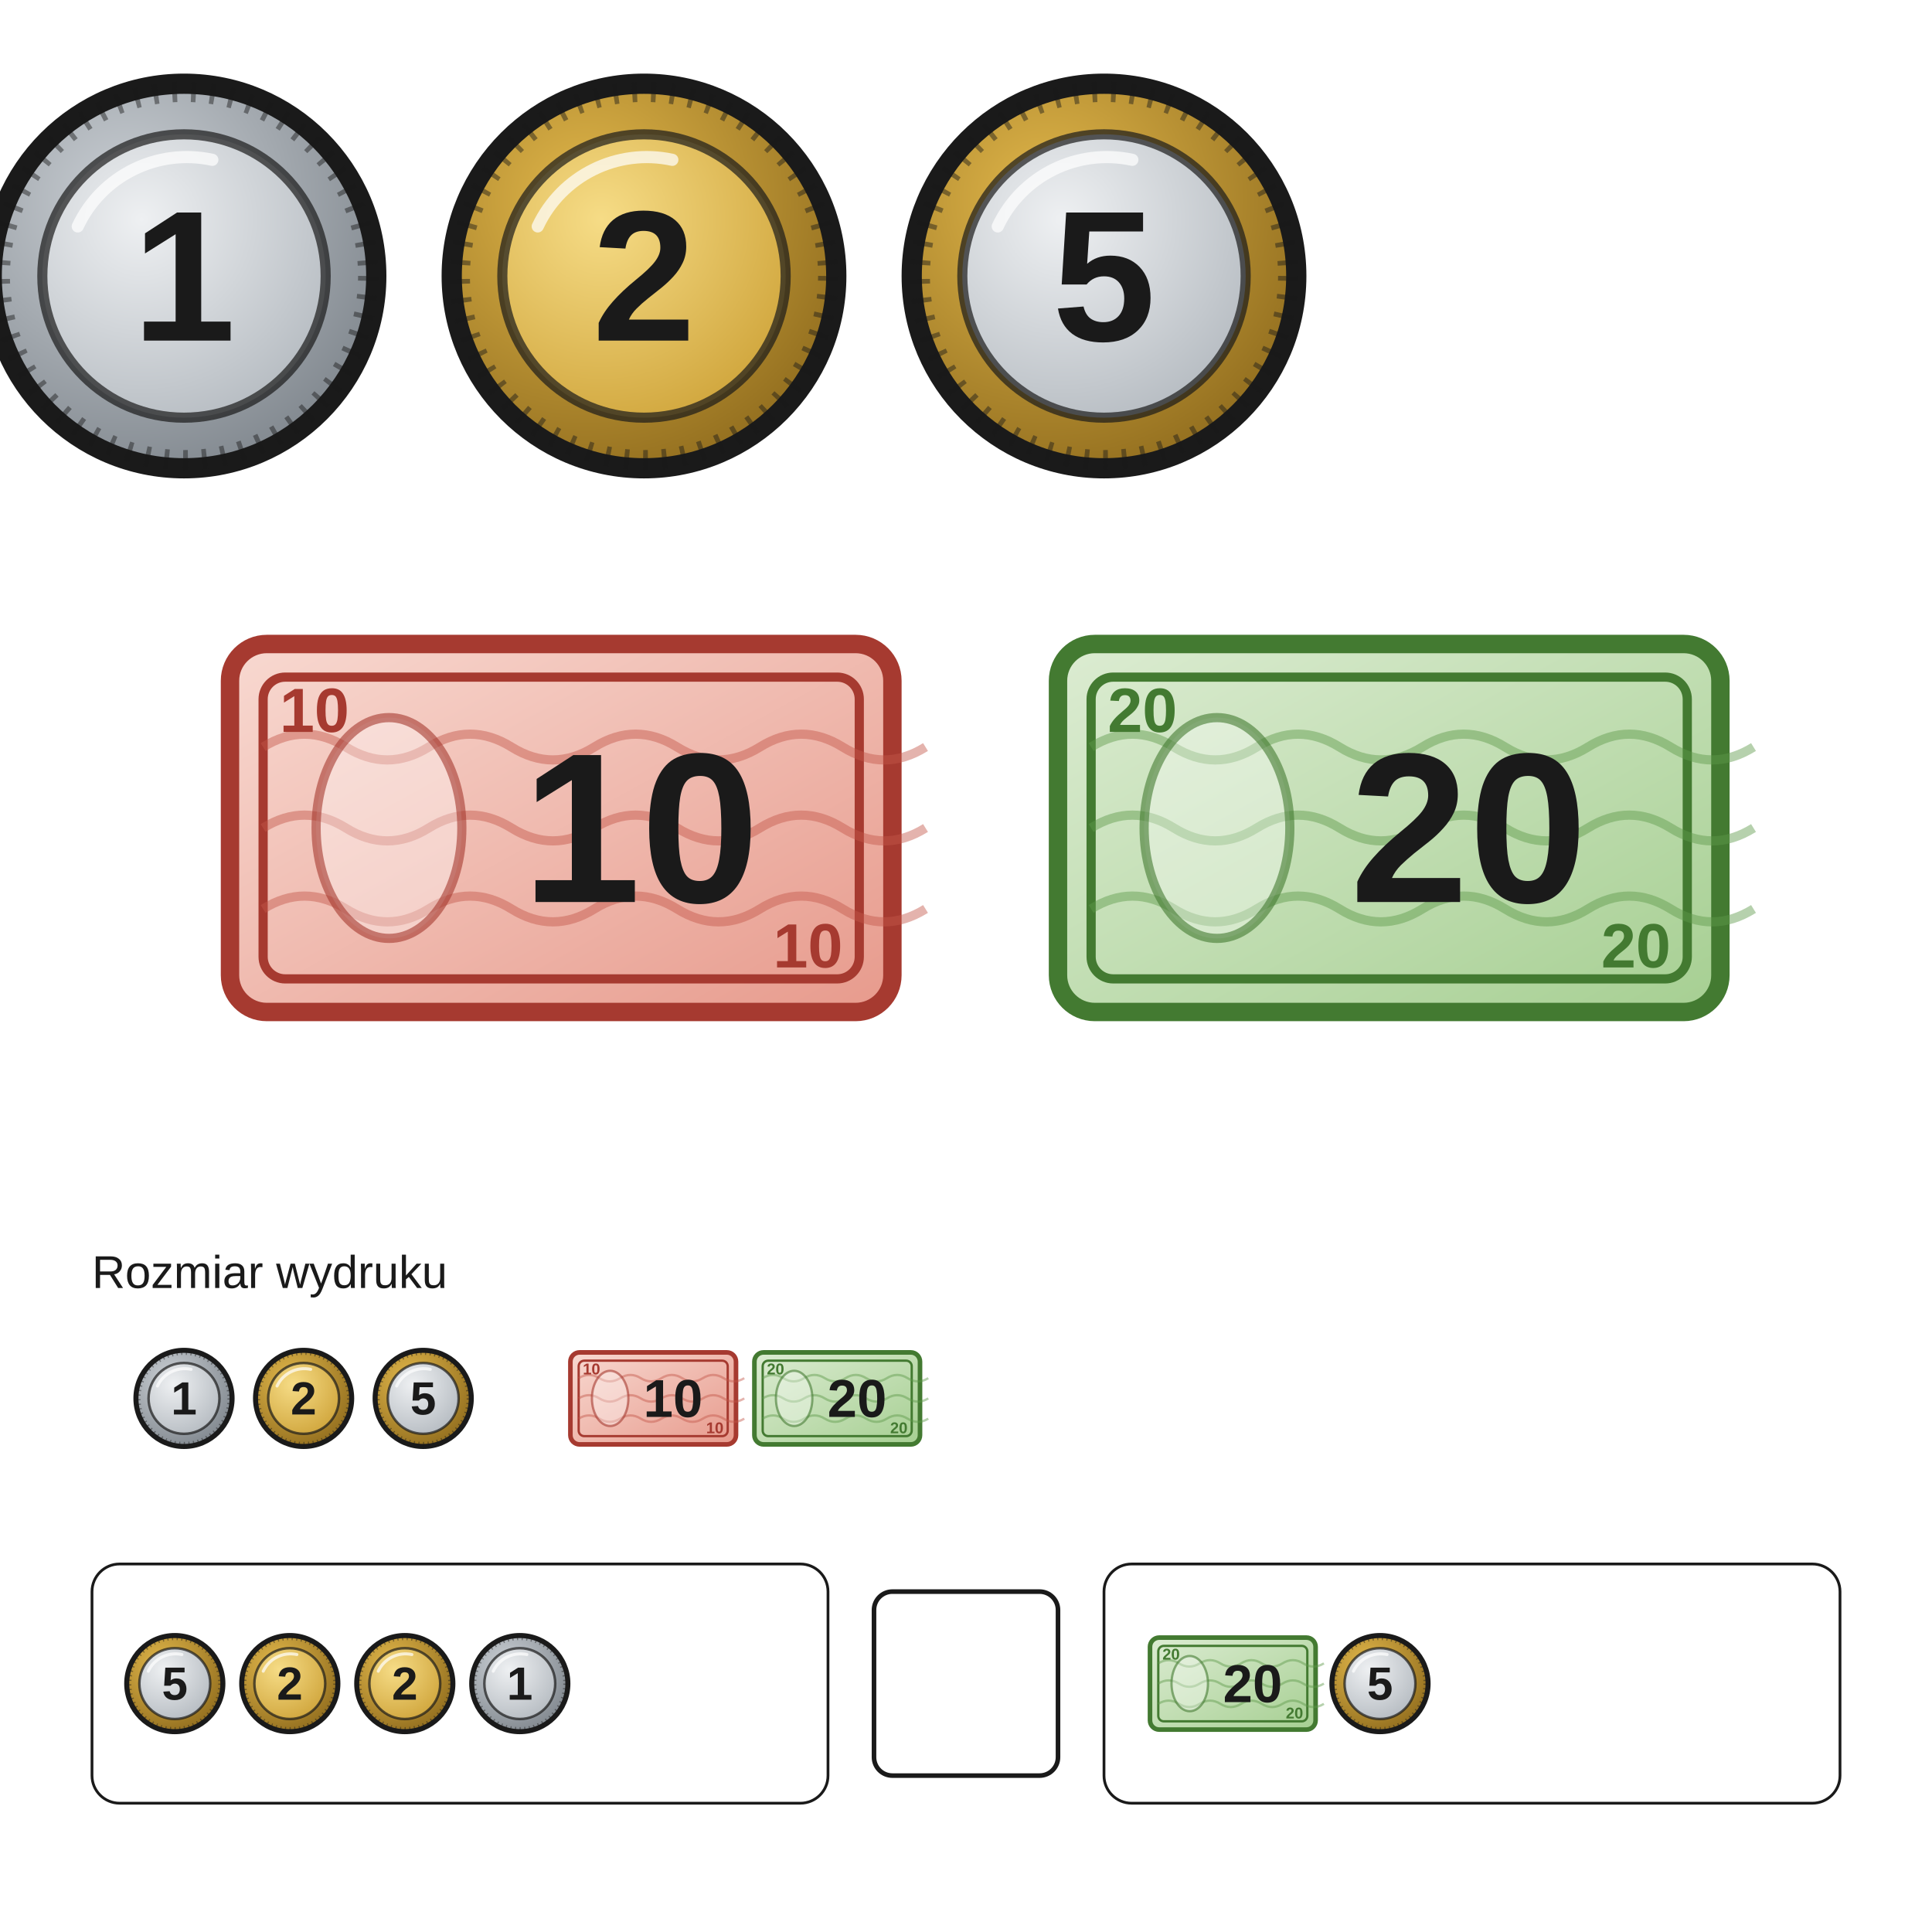
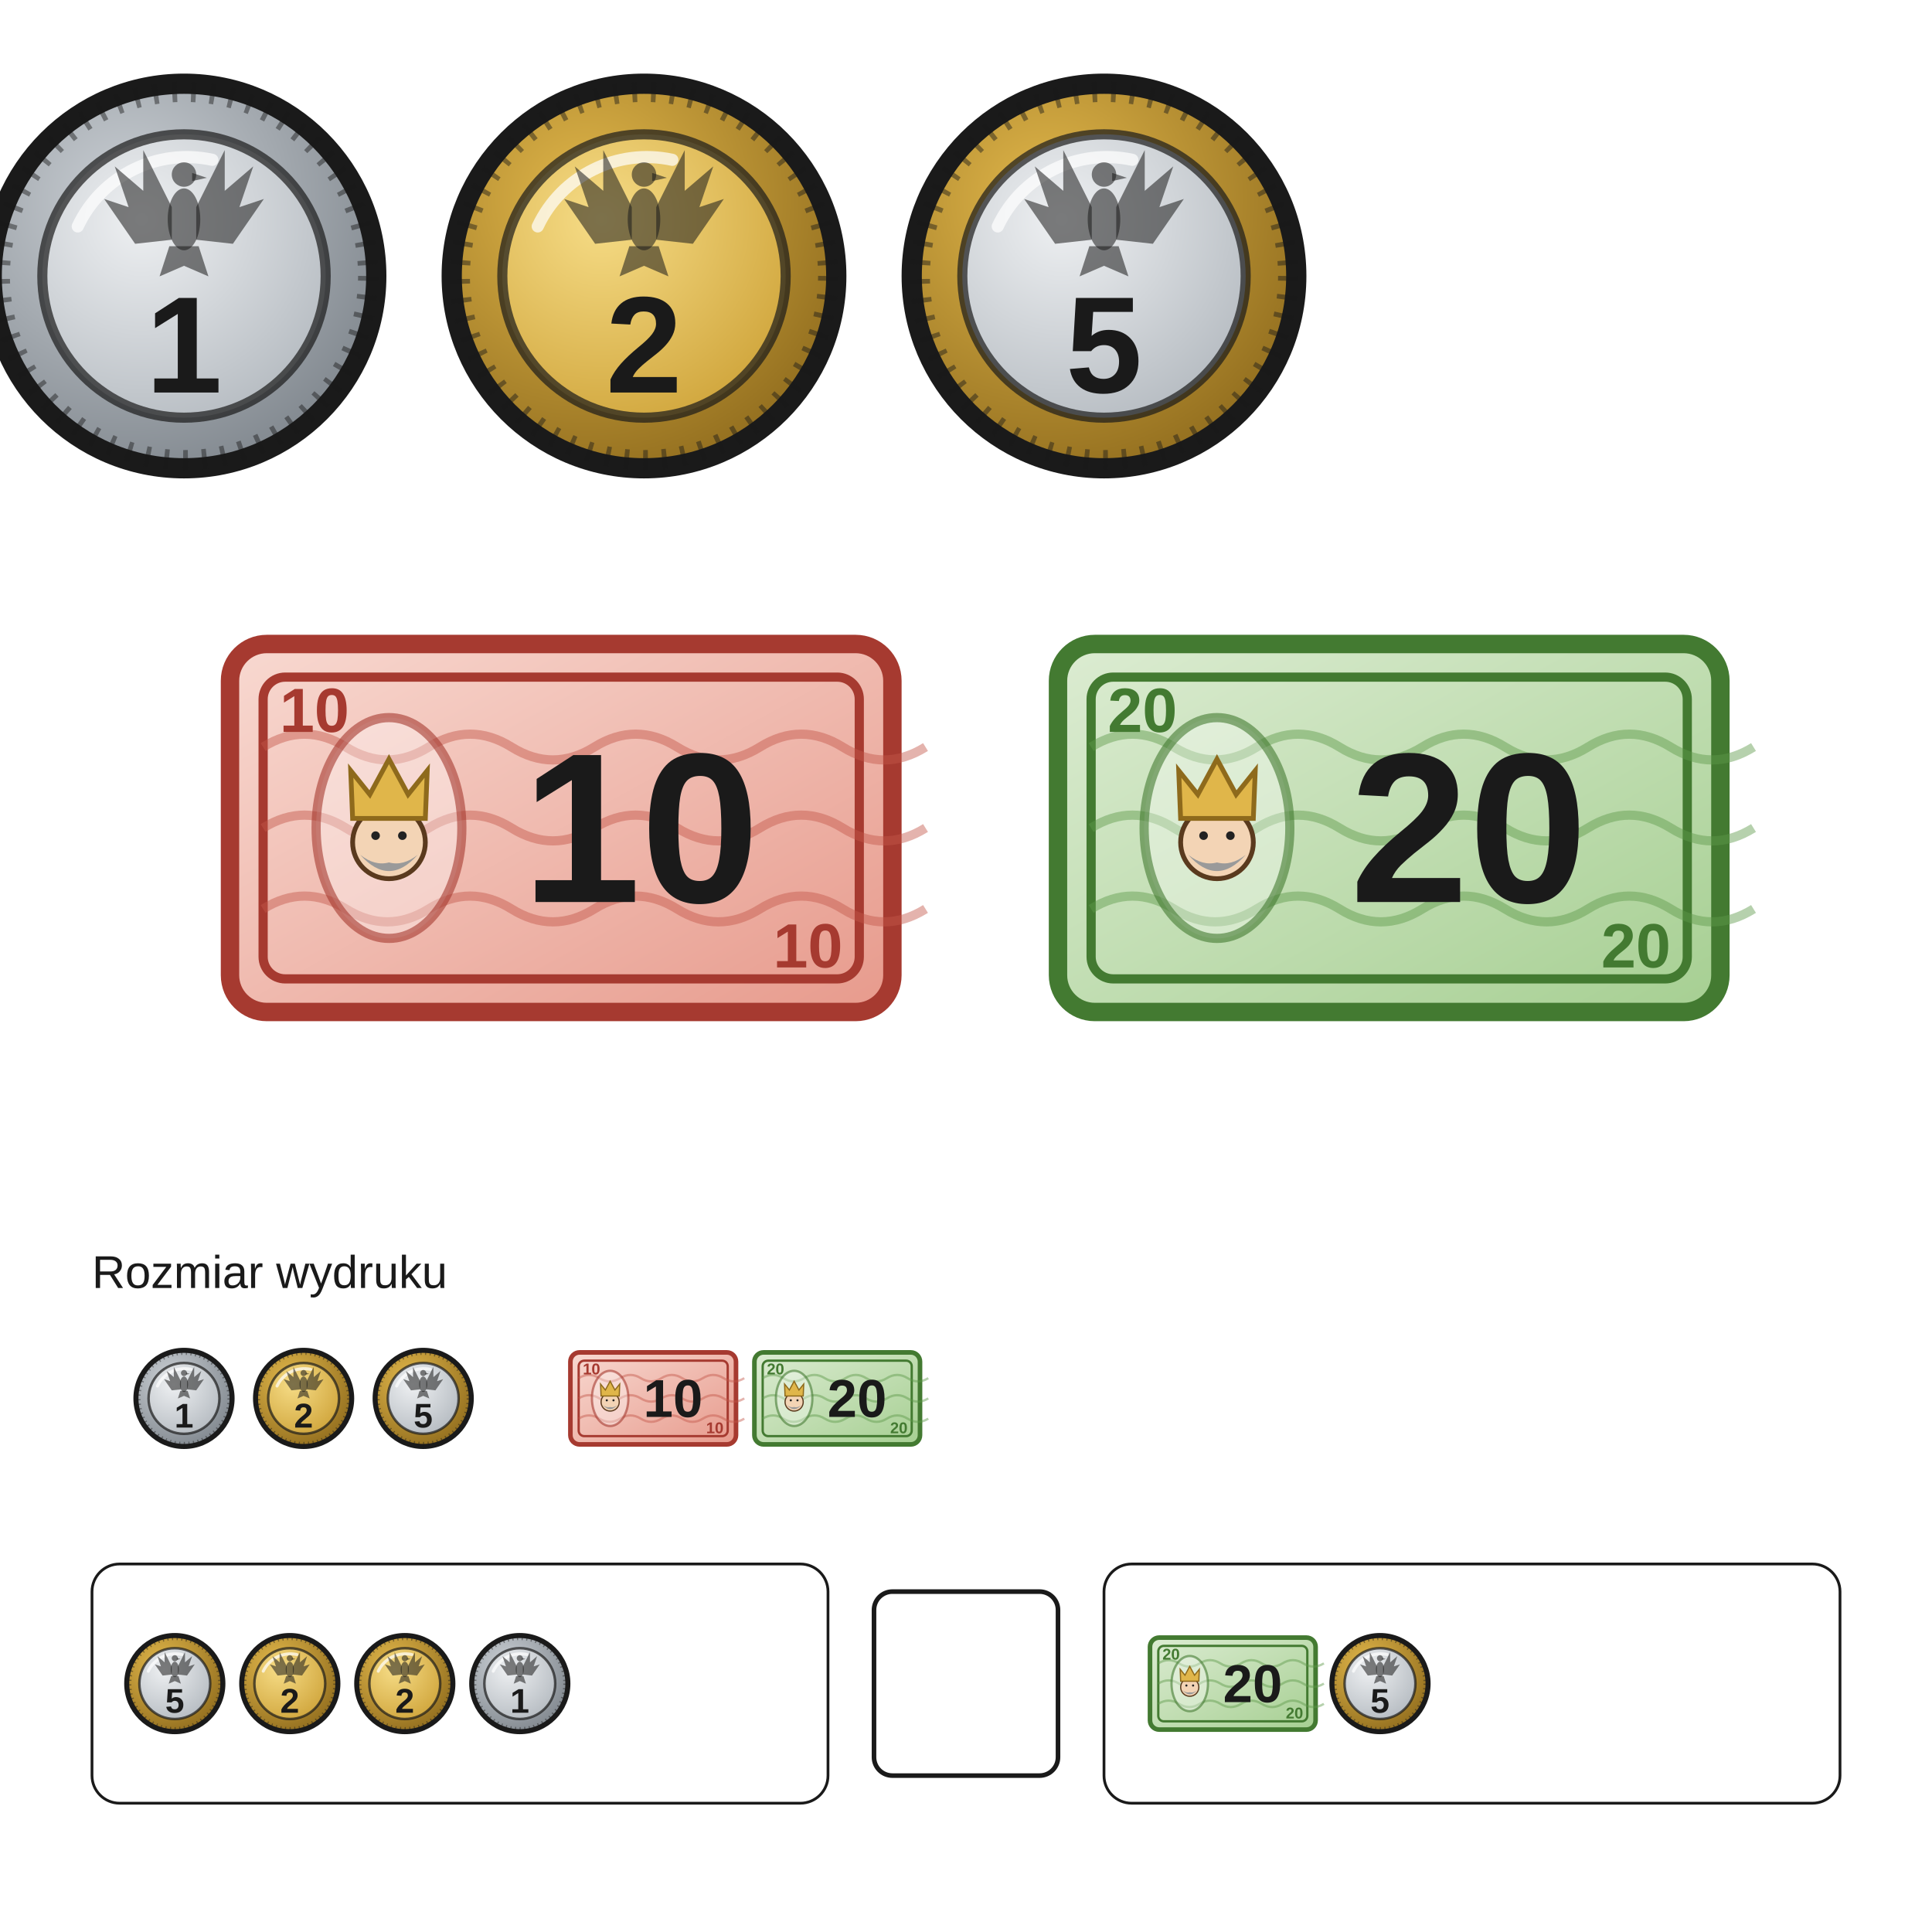
<svg xmlns="http://www.w3.org/2000/svg" width="210mm" height="210mm" viewBox="0 0 210 210">
  <rect width="210" height="210" fill="#fff" />
  <defs>
    <radialGradient id="rim1" cx="35%" cy="30%" r="80%">
      <stop offset="0" stop-color="#c9ced3" />
      <stop offset="1" stop-color="#7d848b" />
    </radialGradient>
    <radialGradient id="face1" cx="35%" cy="30%" r="80%">
      <stop offset="0" stop-color="#eef0f2" />
      <stop offset="1" stop-color="#b4bac0" />
    </radialGradient>
    <radialGradient id="rim2" cx="35%" cy="30%" r="80%">
      <stop offset="0" stop-color="#e0b64a" />
      <stop offset="1" stop-color="#8e6a1c" />
    </radialGradient>
    <radialGradient id="face2" cx="35%" cy="30%" r="80%">
      <stop offset="0" stop-color="#f6dc86" />
      <stop offset="1" stop-color="#cfa43a" />
    </radialGradient>
    <radialGradient id="rim5" cx="35%" cy="30%" r="80%">
      <stop offset="0" stop-color="#e0b64a" />
      <stop offset="1" stop-color="#8e6a1c" />
    </radialGradient>
    <radialGradient id="face5" cx="35%" cy="30%" r="80%">
      <stop offset="0" stop-color="#eef0f2" />
      <stop offset="1" stop-color="#b4bac0" />
    </radialGradient>
    <linearGradient id="note10" x1="0" y1="0" x2="1" y2="1">
      <stop offset="0" stop-color="#f8d9d1" />
      <stop offset="1" stop-color="#e79a8c" />
    </linearGradient>
    <linearGradient id="note20" x1="0" y1="0" x2="1" y2="1">
      <stop offset="0" stop-color="#dcecd2" />
      <stop offset="1" stop-color="#a6cf92" />
    </linearGradient>
  </defs>
  <g>
    <circle cx="20" cy="30" r="20.9" fill="url(#rim1)" stroke="#1a1a1a" stroke-width="2.2" />
    <circle cx="20" cy="30" r="20.02" fill="none" stroke="#1a1a1a" stroke-opacity="0.45" stroke-width="2.2" stroke-dasharray="0.528 1.54" />
    <circle cx="20" cy="30" r="15.4" fill="url(#face1)" stroke="#1a1a1a" stroke-opacity="0.7" stroke-width="1.1" />
    <path d="M 8.45 24.61 A 13.09 13.09 0 0 1 23.08 17.372" fill="none" stroke="#fff" stroke-opacity="0.7" stroke-width="1.32" stroke-linecap="round" />
-     <text x="20" y="30" font-family="Arial, Helvetica, sans-serif" font-size="20.24" font-weight="700" fill="#1a1a1a" text-anchor="middle" dominant-baseline="central">1</text>
+     <g transform="translate(20 23.4) scale(8.855)" fill="#1a1a1a" fill-opacity="0.55">
+       <path d="M 0.15 -0.1 L 0.5 -0.8 L 0.5 -0.3 L 0.85 -0.6 L 0.68 -0.1 L 0.98 -0.2 L 0.6 0.35 L 0.15 0.3 Z" />
+       <path d="M -0.15 -0.1 L -0.5 -0.8 L -0.5 -0.3 L -0.85 -0.6 L -0.68 -0.1 L -0.98 -0.2 L -0.6 0.35 L -0.15 0.3 Z" />
+       <ellipse cx="0" cy="0.05" rx="0.2" ry="0.38" />
+       <circle cx="0" cy="-0.5" r="0.15" />
+       <path d="M 0.1 -0.52 L 0.28 -0.46 L 0.1 -0.42 Z" />
+       <path d="M -0.18 0.38 L 0.18 0.38 L 0.3 0.75 L 0 0.62 L -0.3 0.75 Z" />
+     </g>
+     <text x="20" y="37.48" font-family="Arial, Helvetica, sans-serif" font-size="14.96" font-weight="700" fill="#1a1a1a" text-anchor="middle" dominant-baseline="central">1</text>
  </g>
  <g>
    <circle cx="70" cy="30" r="20.9" fill="url(#rim2)" stroke="#1a1a1a" stroke-width="2.2" />
    <circle cx="70" cy="30" r="20.02" fill="none" stroke="#1a1a1a" stroke-opacity="0.45" stroke-width="2.2" stroke-dasharray="0.528 1.54" />
    <circle cx="70" cy="30" r="15.4" fill="url(#face2)" stroke="#1a1a1a" stroke-opacity="0.7" stroke-width="1.1" />
    <path d="M 58.45 24.61 A 13.09 13.09 0 0 1 73.08 17.372" fill="none" stroke="#fff" stroke-opacity="0.7" stroke-width="1.32" stroke-linecap="round" />
-     <text x="70" y="30" font-family="Arial, Helvetica, sans-serif" font-size="20.24" font-weight="700" fill="#1a1a1a" text-anchor="middle" dominant-baseline="central">2</text>
+     <g transform="translate(70 23.4) scale(8.855)" fill="#1a1a1a" fill-opacity="0.55">
+       <path d="M 0.15 -0.1 L 0.5 -0.8 L 0.5 -0.3 L 0.85 -0.6 L 0.68 -0.1 L 0.98 -0.2 L 0.6 0.35 L 0.15 0.3 Z" />
+       <path d="M -0.15 -0.1 L -0.5 -0.8 L -0.5 -0.3 L -0.85 -0.6 L -0.68 -0.1 L -0.98 -0.2 L -0.6 0.35 L -0.15 0.3 Z" />
+       <ellipse cx="0" cy="0.05" rx="0.2" ry="0.38" />
+       <circle cx="0" cy="-0.5" r="0.15" />
+       <path d="M 0.1 -0.52 L 0.28 -0.46 L 0.1 -0.42 Z" />
+       <path d="M -0.18 0.38 L 0.18 0.38 L 0.3 0.75 L 0 0.62 L -0.3 0.75 Z" />
+     </g>
+     <text x="70" y="37.48" font-family="Arial, Helvetica, sans-serif" font-size="14.96" font-weight="700" fill="#1a1a1a" text-anchor="middle" dominant-baseline="central">2</text>
  </g>
  <g>
    <circle cx="120" cy="30" r="20.9" fill="url(#rim5)" stroke="#1a1a1a" stroke-width="2.2" />
    <circle cx="120" cy="30" r="20.02" fill="none" stroke="#1a1a1a" stroke-opacity="0.45" stroke-width="2.2" stroke-dasharray="0.528 1.54" />
    <circle cx="120" cy="30" r="15.4" fill="url(#face5)" stroke="#1a1a1a" stroke-opacity="0.7" stroke-width="1.1" />
    <path d="M 108.45 24.61 A 13.09 13.09 0 0 1 123.08 17.372" fill="none" stroke="#fff" stroke-opacity="0.7" stroke-width="1.32" stroke-linecap="round" />
-     <text x="120" y="30" font-family="Arial, Helvetica, sans-serif" font-size="20.24" font-weight="700" fill="#1a1a1a" text-anchor="middle" dominant-baseline="central">5</text>
+     <g transform="translate(120 23.4) scale(8.855)" fill="#1a1a1a" fill-opacity="0.55">
+       <path d="M 0.15 -0.1 L 0.5 -0.8 L 0.5 -0.3 L 0.85 -0.6 L 0.68 -0.1 L 0.98 -0.2 L 0.6 0.35 L 0.15 0.3 Z" />
+       <path d="M -0.15 -0.1 L -0.5 -0.8 L -0.5 -0.3 L -0.85 -0.6 L -0.68 -0.1 L -0.98 -0.2 L -0.6 0.35 L -0.15 0.3 Z" />
+       <ellipse cx="0" cy="0.05" rx="0.2" ry="0.38" />
+       <circle cx="0" cy="-0.5" r="0.15" />
+       <path d="M 0.1 -0.52 L 0.28 -0.46 L 0.1 -0.42 Z" />
+       <path d="M -0.18 0.38 L 0.18 0.38 L 0.3 0.75 L 0 0.62 L -0.3 0.75 Z" />
+     </g>
+     <text x="120" y="37.48" font-family="Arial, Helvetica, sans-serif" font-size="14.96" font-weight="700" fill="#1a1a1a" text-anchor="middle" dominant-baseline="central">5</text>
  </g>
  <g>
    <rect x="25" y="70" width="72" height="40" rx="4" fill="url(#note10)" stroke="#a63a30" stroke-width="2" />
    <rect x="28.6" y="73.6" width="64.8" height="32.8" rx="2.4" fill="none" stroke="#a63a30" stroke-width="1" />
    <path d="M 28.6 81.2 q 4.5 -2.8 9 0 q 4.5 2.8 9 0 q 4.5 -2.8 9 0 q 4.5 2.8 9 0 q 4.5 -2.8 9 0 q 4.5 2.8 9 0 q 4.5 -2.8 9 0 q 4.5 2.8 9 0" fill="none" stroke="#c5574a" stroke-opacity="0.45" stroke-width="1" />
    <path d="M 28.6 90 q 4.5 -2.8 9 0 q 4.5 2.8 9 0 q 4.5 -2.8 9 0 q 4.5 2.8 9 0 q 4.5 -2.8 9 0 q 4.5 2.8 9 0 q 4.5 -2.8 9 0 q 4.5 2.8 9 0" fill="none" stroke="#c5574a" stroke-opacity="0.45" stroke-width="1" />
    <path d="M 28.6 98.8 q 4.5 -2.8 9 0 q 4.5 2.8 9 0 q 4.5 -2.8 9 0 q 4.5 2.8 9 0 q 4.5 -2.8 9 0 q 4.5 2.8 9 0 q 4.5 -2.8 9 0 q 4.5 2.8 9 0" fill="none" stroke="#c5574a" stroke-opacity="0.45" stroke-width="1" />
    <ellipse cx="42.28" cy="90" rx="7.92" ry="12" fill="#fff" fill-opacity="0.35" stroke="#a63a30" stroke-opacity="0.6" stroke-width="1" />
+     <g transform="translate(42.28 90) scale(10.4)">
+       <circle cx="0" cy="0.15" r="0.38" fill="#f3d4b5" stroke="#5a3a1e" stroke-width="0.05" />
+       <path d="M -0.38 -0.1 L -0.4 -0.6 L -0.2 -0.35 L 0 -0.72 L 0.2 -0.35 L 0.4 -0.6 L 0.38 -0.1 Z" fill="#e0b64a" stroke="#8e6a1c" stroke-width="0.05" />
+       <circle cx="-0.14" cy="0.08" r="0.045" fill="#222" />
+       <circle cx="0.14" cy="0.08" r="0.045" fill="#222" />
+       <path d="M -0.3 0.28 Q 0 0.62 0.3 0.28 Q 0.15 0.4 0 0.36 Q -0.15 0.4 -0.3 0.28 Z" fill="#9a9a9a" />
+     </g>
    <text x="69.64" y="90" font-family="Arial, Helvetica, sans-serif" font-size="23.2" font-weight="700" fill="#1a1a1a" text-anchor="middle" dominant-baseline="central">10</text>
    <text x="30.4" y="77.2" font-family="Arial, Helvetica, sans-serif" font-size="6.8" font-weight="700" fill="#a63a30" dominant-baseline="central">10</text>
    <text x="91.6" y="102.8" font-family="Arial, Helvetica, sans-serif" font-size="6.8" font-weight="700" fill="#a63a30" dominant-baseline="central" text-anchor="end">10</text>
  </g>
  <g>
    <rect x="115" y="70" width="72" height="40" rx="4" fill="url(#note20)" stroke="#437a31" stroke-width="2" />
    <rect x="118.6" y="73.6" width="64.8" height="32.8" rx="2.4" fill="none" stroke="#437a31" stroke-width="1" />
    <path d="M 118.6 81.2 q 4.5 -2.8 9 0 q 4.5 2.8 9 0 q 4.5 -2.8 9 0 q 4.5 2.8 9 0 q 4.5 -2.8 9 0 q 4.5 2.8 9 0 q 4.5 -2.8 9 0 q 4.5 2.8 9 0" fill="none" stroke="#5f9a4a" stroke-opacity="0.45" stroke-width="1" />
    <path d="M 118.6 90 q 4.5 -2.8 9 0 q 4.5 2.8 9 0 q 4.5 -2.8 9 0 q 4.5 2.8 9 0 q 4.5 -2.8 9 0 q 4.5 2.8 9 0 q 4.5 -2.8 9 0 q 4.5 2.8 9 0" fill="none" stroke="#5f9a4a" stroke-opacity="0.45" stroke-width="1" />
    <path d="M 118.6 98.8 q 4.5 -2.8 9 0 q 4.5 2.8 9 0 q 4.5 -2.8 9 0 q 4.5 2.8 9 0 q 4.5 -2.8 9 0 q 4.5 2.8 9 0 q 4.5 -2.8 9 0 q 4.5 2.8 9 0" fill="none" stroke="#5f9a4a" stroke-opacity="0.45" stroke-width="1" />
    <ellipse cx="132.28" cy="90" rx="7.92" ry="12" fill="#fff" fill-opacity="0.35" stroke="#437a31" stroke-opacity="0.6" stroke-width="1" />
+     <g transform="translate(132.28 90) scale(10.4)">
+       <circle cx="0" cy="0.15" r="0.38" fill="#f3d4b5" stroke="#5a3a1e" stroke-width="0.05" />
+       <path d="M -0.38 -0.1 L -0.4 -0.6 L -0.2 -0.35 L 0 -0.72 L 0.2 -0.35 L 0.4 -0.6 L 0.38 -0.1 Z" fill="#e0b64a" stroke="#8e6a1c" stroke-width="0.05" />
+       <circle cx="-0.14" cy="0.08" r="0.045" fill="#222" />
+       <circle cx="0.14" cy="0.08" r="0.045" fill="#222" />
+       <path d="M -0.3 0.28 Q 0 0.62 0.3 0.28 Q 0.15 0.4 0 0.36 Q -0.15 0.4 -0.3 0.28 Z" fill="#9a9a9a" />
+     </g>
    <text x="159.64" y="90" font-family="Arial, Helvetica, sans-serif" font-size="23.2" font-weight="700" fill="#1a1a1a" text-anchor="middle" dominant-baseline="central">20</text>
    <text x="120.4" y="77.2" font-family="Arial, Helvetica, sans-serif" font-size="6.8" font-weight="700" fill="#437a31" dominant-baseline="central">20</text>
    <text x="181.6" y="102.8" font-family="Arial, Helvetica, sans-serif" font-size="6.8" font-weight="700" fill="#437a31" dominant-baseline="central" text-anchor="end">20</text>
  </g>
  <text x="10" y="140" font-family="Arial, Helvetica, sans-serif" font-size="5" fill="#1a1a1a">Rozmiar wydruku</text>
  <g>
    <circle cx="20" cy="152" r="5.225" fill="url(#rim1)" stroke="#1a1a1a" stroke-width="0.55" />
    <circle cx="20" cy="152" r="5.005" fill="none" stroke="#1a1a1a" stroke-opacity="0.45" stroke-width="0.55" stroke-dasharray="0.132 0.385" />
    <circle cx="20" cy="152" r="3.85" fill="url(#face1)" stroke="#1a1a1a" stroke-opacity="0.7" stroke-width="0.275" />
    <path d="M 17.113 150.653 A 3.272 3.272 0 0 1 20.77 148.843" fill="none" stroke="#fff" stroke-opacity="0.7" stroke-width="0.33" stroke-linecap="round" />
-     <text x="20" y="152" font-family="Arial, Helvetica, sans-serif" font-size="5.06" font-weight="700" fill="#1a1a1a" text-anchor="middle" dominant-baseline="central">1</text>
+     <g transform="translate(20 150.35) scale(2.21375)" fill="#1a1a1a" fill-opacity="0.55">
+       <path d="M 0.15 -0.1 L 0.5 -0.8 L 0.5 -0.3 L 0.85 -0.6 L 0.68 -0.1 L 0.98 -0.2 L 0.6 0.35 L 0.15 0.3 Z" />
+       <path d="M -0.15 -0.1 L -0.5 -0.8 L -0.5 -0.3 L -0.85 -0.6 L -0.68 -0.1 L -0.98 -0.2 L -0.6 0.35 L -0.15 0.3 Z" />
+       <ellipse cx="0" cy="0.05" rx="0.2" ry="0.38" />
+       <circle cx="0" cy="-0.5" r="0.15" />
+       <path d="M 0.1 -0.52 L 0.28 -0.46 L 0.1 -0.42 Z" />
+       <path d="M -0.18 0.38 L 0.18 0.38 L 0.3 0.75 L 0 0.62 L -0.3 0.75 Z" />
+     </g>
+     <text x="20" y="153.87" font-family="Arial, Helvetica, sans-serif" font-size="3.74" font-weight="700" fill="#1a1a1a" text-anchor="middle" dominant-baseline="central">1</text>
  </g>
  <g>
    <circle cx="33" cy="152" r="5.225" fill="url(#rim2)" stroke="#1a1a1a" stroke-width="0.55" />
    <circle cx="33" cy="152" r="5.005" fill="none" stroke="#1a1a1a" stroke-opacity="0.45" stroke-width="0.55" stroke-dasharray="0.132 0.385" />
    <circle cx="33" cy="152" r="3.85" fill="url(#face2)" stroke="#1a1a1a" stroke-opacity="0.7" stroke-width="0.275" />
    <path d="M 30.113 150.653 A 3.272 3.272 0 0 1 33.77 148.843" fill="none" stroke="#fff" stroke-opacity="0.7" stroke-width="0.33" stroke-linecap="round" />
-     <text x="33" y="152" font-family="Arial, Helvetica, sans-serif" font-size="5.06" font-weight="700" fill="#1a1a1a" text-anchor="middle" dominant-baseline="central">2</text>
+     <g transform="translate(33 150.35) scale(2.21375)" fill="#1a1a1a" fill-opacity="0.55">
+       <path d="M 0.15 -0.1 L 0.5 -0.8 L 0.5 -0.3 L 0.85 -0.6 L 0.68 -0.1 L 0.98 -0.2 L 0.6 0.35 L 0.15 0.3 Z" />
+       <path d="M -0.15 -0.1 L -0.5 -0.8 L -0.5 -0.3 L -0.85 -0.6 L -0.68 -0.1 L -0.98 -0.2 L -0.6 0.35 L -0.15 0.3 Z" />
+       <ellipse cx="0" cy="0.05" rx="0.2" ry="0.38" />
+       <circle cx="0" cy="-0.5" r="0.15" />
+       <path d="M 0.1 -0.52 L 0.28 -0.46 L 0.1 -0.42 Z" />
+       <path d="M -0.18 0.38 L 0.18 0.38 L 0.3 0.75 L 0 0.62 L -0.3 0.75 Z" />
+     </g>
+     <text x="33" y="153.87" font-family="Arial, Helvetica, sans-serif" font-size="3.74" font-weight="700" fill="#1a1a1a" text-anchor="middle" dominant-baseline="central">2</text>
  </g>
  <g>
    <circle cx="46" cy="152" r="5.225" fill="url(#rim5)" stroke="#1a1a1a" stroke-width="0.55" />
    <circle cx="46" cy="152" r="5.005" fill="none" stroke="#1a1a1a" stroke-opacity="0.45" stroke-width="0.55" stroke-dasharray="0.132 0.385" />
    <circle cx="46" cy="152" r="3.85" fill="url(#face5)" stroke="#1a1a1a" stroke-opacity="0.7" stroke-width="0.275" />
    <path d="M 43.112 150.653 A 3.272 3.272 0 0 1 46.77 148.843" fill="none" stroke="#fff" stroke-opacity="0.7" stroke-width="0.33" stroke-linecap="round" />
-     <text x="46" y="152" font-family="Arial, Helvetica, sans-serif" font-size="5.06" font-weight="700" fill="#1a1a1a" text-anchor="middle" dominant-baseline="central">5</text>
+     <g transform="translate(46 150.35) scale(2.21375)" fill="#1a1a1a" fill-opacity="0.55">
+       <path d="M 0.15 -0.1 L 0.5 -0.8 L 0.5 -0.3 L 0.85 -0.6 L 0.68 -0.1 L 0.98 -0.2 L 0.6 0.35 L 0.15 0.3 Z" />
+       <path d="M -0.15 -0.1 L -0.5 -0.8 L -0.5 -0.3 L -0.85 -0.6 L -0.68 -0.1 L -0.98 -0.2 L -0.6 0.35 L -0.15 0.3 Z" />
+       <ellipse cx="0" cy="0.05" rx="0.2" ry="0.38" />
+       <circle cx="0" cy="-0.5" r="0.15" />
+       <path d="M 0.1 -0.52 L 0.28 -0.46 L 0.1 -0.42 Z" />
+       <path d="M -0.18 0.38 L 0.18 0.38 L 0.3 0.75 L 0 0.62 L -0.3 0.75 Z" />
+     </g>
+     <text x="46" y="153.87" font-family="Arial, Helvetica, sans-serif" font-size="3.74" font-weight="700" fill="#1a1a1a" text-anchor="middle" dominant-baseline="central">5</text>
  </g>
  <g>
    <rect x="62" y="147" width="18" height="10" rx="1" fill="url(#note10)" stroke="#a63a30" stroke-width="0.5" />
    <rect x="62.9" y="147.9" width="16.2" height="8.2" rx="0.6" fill="none" stroke="#a63a30" stroke-width="0.25" />
    <path d="M 62.9 149.8 q 1.125 -0.7 2.25 0 q 1.125 0.7 2.25 0 q 1.125 -0.7 2.25 0 q 1.125 0.7 2.25 0 q 1.125 -0.7 2.25 0 q 1.125 0.7 2.25 0 q 1.125 -0.7 2.25 0 q 1.125 0.7 2.25 0" fill="none" stroke="#c5574a" stroke-opacity="0.45" stroke-width="0.25" />
    <path d="M 62.9 152 q 1.125 -0.7 2.25 0 q 1.125 0.7 2.25 0 q 1.125 -0.7 2.25 0 q 1.125 0.7 2.25 0 q 1.125 -0.7 2.25 0 q 1.125 0.7 2.25 0 q 1.125 -0.7 2.25 0 q 1.125 0.7 2.25 0" fill="none" stroke="#c5574a" stroke-opacity="0.45" stroke-width="0.25" />
    <path d="M 62.9 154.2 q 1.125 -0.7 2.25 0 q 1.125 0.7 2.25 0 q 1.125 -0.7 2.25 0 q 1.125 0.7 2.25 0 q 1.125 -0.7 2.25 0 q 1.125 0.7 2.25 0 q 1.125 -0.7 2.25 0 q 1.125 0.7 2.25 0" fill="none" stroke="#c5574a" stroke-opacity="0.45" stroke-width="0.25" />
    <ellipse cx="66.32" cy="152" rx="1.98" ry="3" fill="#fff" fill-opacity="0.35" stroke="#a63a30" stroke-opacity="0.6" stroke-width="0.25" />
+     <g transform="translate(66.32 152) scale(2.6)">
+       <circle cx="0" cy="0.15" r="0.38" fill="#f3d4b5" stroke="#5a3a1e" stroke-width="0.05" />
+       <path d="M -0.38 -0.1 L -0.4 -0.6 L -0.2 -0.35 L 0 -0.72 L 0.2 -0.35 L 0.4 -0.6 L 0.38 -0.1 Z" fill="#e0b64a" stroke="#8e6a1c" stroke-width="0.05" />
+       <circle cx="-0.14" cy="0.08" r="0.045" fill="#222" />
+       <circle cx="0.14" cy="0.08" r="0.045" fill="#222" />
+       <path d="M -0.3 0.28 Q 0 0.62 0.3 0.28 Q 0.15 0.4 0 0.36 Q -0.15 0.4 -0.3 0.28 Z" fill="#9a9a9a" />
+     </g>
    <text x="73.16" y="152" font-family="Arial, Helvetica, sans-serif" font-size="5.8" font-weight="700" fill="#1a1a1a" text-anchor="middle" dominant-baseline="central">10</text>
    <text x="63.35" y="148.8" font-family="Arial, Helvetica, sans-serif" font-size="1.7" font-weight="700" fill="#a63a30" dominant-baseline="central">10</text>
    <text x="78.65" y="155.2" font-family="Arial, Helvetica, sans-serif" font-size="1.7" font-weight="700" fill="#a63a30" dominant-baseline="central" text-anchor="end">10</text>
  </g>
  <g>
    <rect x="82" y="147" width="18" height="10" rx="1" fill="url(#note20)" stroke="#437a31" stroke-width="0.5" />
    <rect x="82.9" y="147.9" width="16.2" height="8.2" rx="0.6" fill="none" stroke="#437a31" stroke-width="0.25" />
    <path d="M 82.9 149.8 q 1.125 -0.7 2.25 0 q 1.125 0.7 2.25 0 q 1.125 -0.7 2.25 0 q 1.125 0.7 2.25 0 q 1.125 -0.7 2.25 0 q 1.125 0.7 2.25 0 q 1.125 -0.7 2.25 0 q 1.125 0.7 2.25 0" fill="none" stroke="#5f9a4a" stroke-opacity="0.45" stroke-width="0.25" />
    <path d="M 82.9 152 q 1.125 -0.7 2.25 0 q 1.125 0.7 2.25 0 q 1.125 -0.7 2.25 0 q 1.125 0.7 2.25 0 q 1.125 -0.7 2.25 0 q 1.125 0.7 2.25 0 q 1.125 -0.7 2.25 0 q 1.125 0.7 2.25 0" fill="none" stroke="#5f9a4a" stroke-opacity="0.45" stroke-width="0.25" />
    <path d="M 82.9 154.2 q 1.125 -0.7 2.25 0 q 1.125 0.7 2.25 0 q 1.125 -0.7 2.25 0 q 1.125 0.7 2.25 0 q 1.125 -0.7 2.25 0 q 1.125 0.7 2.25 0 q 1.125 -0.7 2.25 0 q 1.125 0.7 2.25 0" fill="none" stroke="#5f9a4a" stroke-opacity="0.45" stroke-width="0.25" />
    <ellipse cx="86.32" cy="152" rx="1.98" ry="3" fill="#fff" fill-opacity="0.35" stroke="#437a31" stroke-opacity="0.6" stroke-width="0.25" />
+     <g transform="translate(86.32 152) scale(2.6)">
+       <circle cx="0" cy="0.15" r="0.38" fill="#f3d4b5" stroke="#5a3a1e" stroke-width="0.05" />
+       <path d="M -0.38 -0.1 L -0.4 -0.6 L -0.2 -0.35 L 0 -0.72 L 0.2 -0.35 L 0.4 -0.6 L 0.38 -0.1 Z" fill="#e0b64a" stroke="#8e6a1c" stroke-width="0.05" />
+       <circle cx="-0.14" cy="0.08" r="0.045" fill="#222" />
+       <circle cx="0.14" cy="0.08" r="0.045" fill="#222" />
+       <path d="M -0.3 0.28 Q 0 0.62 0.3 0.28 Q 0.15 0.4 0 0.36 Q -0.15 0.4 -0.3 0.28 Z" fill="#9a9a9a" />
+     </g>
    <text x="93.16" y="152" font-family="Arial, Helvetica, sans-serif" font-size="5.8" font-weight="700" fill="#1a1a1a" text-anchor="middle" dominant-baseline="central">20</text>
    <text x="83.35" y="148.8" font-family="Arial, Helvetica, sans-serif" font-size="1.7" font-weight="700" fill="#437a31" dominant-baseline="central">20</text>
    <text x="98.65" y="155.2" font-family="Arial, Helvetica, sans-serif" font-size="1.7" font-weight="700" fill="#437a31" dominant-baseline="central" text-anchor="end">20</text>
  </g>
  <rect x="10" y="170" width="80" height="26" rx="3" fill="none" stroke="#1a1a1a" stroke-width="0.3" />
  <rect x="120" y="170" width="80" height="26" rx="3" fill="none" stroke="#1a1a1a" stroke-width="0.3" />
  <rect x="95" y="173" width="20" height="20" rx="2" fill="none" stroke="#1a1a1a" stroke-width="0.5" />
  <g>
    <circle cx="19" cy="183" r="5.225" fill="url(#rim5)" stroke="#1a1a1a" stroke-width="0.55" />
    <circle cx="19" cy="183" r="5.005" fill="none" stroke="#1a1a1a" stroke-opacity="0.45" stroke-width="0.55" stroke-dasharray="0.132 0.385" />
    <circle cx="19" cy="183" r="3.85" fill="url(#face5)" stroke="#1a1a1a" stroke-opacity="0.7" stroke-width="0.275" />
    <path d="M 16.113 181.653 A 3.272 3.272 0 0 1 19.77 179.843" fill="none" stroke="#fff" stroke-opacity="0.7" stroke-width="0.33" stroke-linecap="round" />
-     <text x="19" y="183" font-family="Arial, Helvetica, sans-serif" font-size="5.06" font-weight="700" fill="#1a1a1a" text-anchor="middle" dominant-baseline="central">5</text>
+     <g transform="translate(19 181.35) scale(2.21375)" fill="#1a1a1a" fill-opacity="0.55">
+       <path d="M 0.15 -0.1 L 0.5 -0.8 L 0.5 -0.3 L 0.85 -0.6 L 0.68 -0.1 L 0.98 -0.2 L 0.6 0.35 L 0.15 0.3 Z" />
+       <path d="M -0.15 -0.1 L -0.5 -0.8 L -0.5 -0.3 L -0.85 -0.6 L -0.68 -0.1 L -0.98 -0.2 L -0.6 0.35 L -0.15 0.3 Z" />
+       <ellipse cx="0" cy="0.05" rx="0.2" ry="0.38" />
+       <circle cx="0" cy="-0.5" r="0.15" />
+       <path d="M 0.1 -0.52 L 0.28 -0.46 L 0.1 -0.42 Z" />
+       <path d="M -0.18 0.38 L 0.18 0.38 L 0.3 0.75 L 0 0.62 L -0.3 0.75 Z" />
+     </g>
+     <text x="19" y="184.87" font-family="Arial, Helvetica, sans-serif" font-size="3.74" font-weight="700" fill="#1a1a1a" text-anchor="middle" dominant-baseline="central">5</text>
  </g>
  <g>
    <circle cx="31.5" cy="183" r="5.225" fill="url(#rim2)" stroke="#1a1a1a" stroke-width="0.55" />
    <circle cx="31.5" cy="183" r="5.005" fill="none" stroke="#1a1a1a" stroke-opacity="0.45" stroke-width="0.55" stroke-dasharray="0.132 0.385" />
    <circle cx="31.5" cy="183" r="3.85" fill="url(#face2)" stroke="#1a1a1a" stroke-opacity="0.7" stroke-width="0.275" />
    <path d="M 28.613 181.653 A 3.272 3.272 0 0 1 32.27 179.843" fill="none" stroke="#fff" stroke-opacity="0.7" stroke-width="0.33" stroke-linecap="round" />
-     <text x="31.5" y="183" font-family="Arial, Helvetica, sans-serif" font-size="5.06" font-weight="700" fill="#1a1a1a" text-anchor="middle" dominant-baseline="central">2</text>
+     <g transform="translate(31.5 181.35) scale(2.21375)" fill="#1a1a1a" fill-opacity="0.55">
+       <path d="M 0.15 -0.1 L 0.5 -0.8 L 0.5 -0.3 L 0.85 -0.6 L 0.68 -0.1 L 0.98 -0.2 L 0.6 0.35 L 0.15 0.3 Z" />
+       <path d="M -0.15 -0.1 L -0.5 -0.8 L -0.5 -0.3 L -0.85 -0.6 L -0.68 -0.1 L -0.98 -0.2 L -0.6 0.35 L -0.15 0.3 Z" />
+       <ellipse cx="0" cy="0.05" rx="0.2" ry="0.38" />
+       <circle cx="0" cy="-0.5" r="0.15" />
+       <path d="M 0.1 -0.52 L 0.28 -0.46 L 0.1 -0.42 Z" />
+       <path d="M -0.18 0.38 L 0.18 0.38 L 0.3 0.75 L 0 0.62 L -0.3 0.75 Z" />
+     </g>
+     <text x="31.5" y="184.87" font-family="Arial, Helvetica, sans-serif" font-size="3.74" font-weight="700" fill="#1a1a1a" text-anchor="middle" dominant-baseline="central">2</text>
  </g>
  <g>
    <circle cx="44" cy="183" r="5.225" fill="url(#rim2)" stroke="#1a1a1a" stroke-width="0.55" />
    <circle cx="44" cy="183" r="5.005" fill="none" stroke="#1a1a1a" stroke-opacity="0.45" stroke-width="0.55" stroke-dasharray="0.132 0.385" />
    <circle cx="44" cy="183" r="3.85" fill="url(#face2)" stroke="#1a1a1a" stroke-opacity="0.7" stroke-width="0.275" />
    <path d="M 41.112 181.653 A 3.272 3.272 0 0 1 44.77 179.843" fill="none" stroke="#fff" stroke-opacity="0.7" stroke-width="0.33" stroke-linecap="round" />
-     <text x="44" y="183" font-family="Arial, Helvetica, sans-serif" font-size="5.06" font-weight="700" fill="#1a1a1a" text-anchor="middle" dominant-baseline="central">2</text>
+     <g transform="translate(44 181.35) scale(2.21375)" fill="#1a1a1a" fill-opacity="0.55">
+       <path d="M 0.15 -0.1 L 0.5 -0.8 L 0.5 -0.3 L 0.85 -0.6 L 0.68 -0.1 L 0.98 -0.2 L 0.6 0.35 L 0.15 0.3 Z" />
+       <path d="M -0.15 -0.1 L -0.5 -0.8 L -0.5 -0.3 L -0.85 -0.6 L -0.68 -0.1 L -0.98 -0.2 L -0.6 0.35 L -0.15 0.3 Z" />
+       <ellipse cx="0" cy="0.05" rx="0.2" ry="0.38" />
+       <circle cx="0" cy="-0.5" r="0.15" />
+       <path d="M 0.1 -0.52 L 0.28 -0.46 L 0.1 -0.42 Z" />
+       <path d="M -0.18 0.38 L 0.18 0.38 L 0.3 0.75 L 0 0.62 L -0.3 0.75 Z" />
+     </g>
+     <text x="44" y="184.87" font-family="Arial, Helvetica, sans-serif" font-size="3.74" font-weight="700" fill="#1a1a1a" text-anchor="middle" dominant-baseline="central">2</text>
  </g>
  <g>
    <circle cx="56.5" cy="183" r="5.225" fill="url(#rim1)" stroke="#1a1a1a" stroke-width="0.55" />
    <circle cx="56.5" cy="183" r="5.005" fill="none" stroke="#1a1a1a" stroke-opacity="0.45" stroke-width="0.55" stroke-dasharray="0.132 0.385" />
    <circle cx="56.5" cy="183" r="3.85" fill="url(#face1)" stroke="#1a1a1a" stroke-opacity="0.7" stroke-width="0.275" />
    <path d="M 53.612 181.653 A 3.272 3.272 0 0 1 57.27 179.843" fill="none" stroke="#fff" stroke-opacity="0.7" stroke-width="0.33" stroke-linecap="round" />
-     <text x="56.5" y="183" font-family="Arial, Helvetica, sans-serif" font-size="5.06" font-weight="700" fill="#1a1a1a" text-anchor="middle" dominant-baseline="central">1</text>
+     <g transform="translate(56.5 181.35) scale(2.21375)" fill="#1a1a1a" fill-opacity="0.55">
+       <path d="M 0.15 -0.1 L 0.5 -0.8 L 0.5 -0.3 L 0.85 -0.6 L 0.68 -0.1 L 0.98 -0.2 L 0.6 0.35 L 0.15 0.3 Z" />
+       <path d="M -0.15 -0.1 L -0.5 -0.8 L -0.5 -0.3 L -0.85 -0.6 L -0.68 -0.1 L -0.98 -0.2 L -0.6 0.35 L -0.15 0.3 Z" />
+       <ellipse cx="0" cy="0.05" rx="0.2" ry="0.38" />
+       <circle cx="0" cy="-0.5" r="0.15" />
+       <path d="M 0.1 -0.52 L 0.28 -0.46 L 0.1 -0.42 Z" />
+       <path d="M -0.18 0.38 L 0.18 0.38 L 0.3 0.75 L 0 0.62 L -0.3 0.75 Z" />
+     </g>
+     <text x="56.5" y="184.87" font-family="Arial, Helvetica, sans-serif" font-size="3.74" font-weight="700" fill="#1a1a1a" text-anchor="middle" dominant-baseline="central">1</text>
  </g>
  <g>
    <rect x="125" y="178" width="18" height="10" rx="1" fill="url(#note20)" stroke="#437a31" stroke-width="0.5" />
    <rect x="125.9" y="178.9" width="16.2" height="8.2" rx="0.6" fill="none" stroke="#437a31" stroke-width="0.25" />
    <path d="M 125.9 180.8 q 1.125 -0.7 2.25 0 q 1.125 0.7 2.25 0 q 1.125 -0.7 2.25 0 q 1.125 0.7 2.25 0 q 1.125 -0.7 2.25 0 q 1.125 0.7 2.25 0 q 1.125 -0.7 2.25 0 q 1.125 0.7 2.25 0" fill="none" stroke="#5f9a4a" stroke-opacity="0.45" stroke-width="0.25" />
    <path d="M 125.9 183 q 1.125 -0.7 2.25 0 q 1.125 0.7 2.25 0 q 1.125 -0.7 2.25 0 q 1.125 0.7 2.25 0 q 1.125 -0.7 2.25 0 q 1.125 0.7 2.25 0 q 1.125 -0.7 2.25 0 q 1.125 0.7 2.25 0" fill="none" stroke="#5f9a4a" stroke-opacity="0.45" stroke-width="0.25" />
    <path d="M 125.9 185.2 q 1.125 -0.7 2.25 0 q 1.125 0.7 2.25 0 q 1.125 -0.7 2.25 0 q 1.125 0.7 2.25 0 q 1.125 -0.7 2.25 0 q 1.125 0.7 2.25 0 q 1.125 -0.7 2.25 0 q 1.125 0.7 2.25 0" fill="none" stroke="#5f9a4a" stroke-opacity="0.45" stroke-width="0.25" />
    <ellipse cx="129.32" cy="183" rx="1.98" ry="3" fill="#fff" fill-opacity="0.35" stroke="#437a31" stroke-opacity="0.6" stroke-width="0.25" />
+     <g transform="translate(129.32 183) scale(2.6)">
+       <circle cx="0" cy="0.15" r="0.38" fill="#f3d4b5" stroke="#5a3a1e" stroke-width="0.05" />
+       <path d="M -0.38 -0.1 L -0.4 -0.6 L -0.2 -0.35 L 0 -0.72 L 0.2 -0.35 L 0.4 -0.6 L 0.38 -0.1 Z" fill="#e0b64a" stroke="#8e6a1c" stroke-width="0.05" />
+       <circle cx="-0.14" cy="0.08" r="0.045" fill="#222" />
+       <circle cx="0.14" cy="0.08" r="0.045" fill="#222" />
+       <path d="M -0.3 0.28 Q 0 0.62 0.3 0.28 Q 0.15 0.4 0 0.36 Q -0.15 0.4 -0.3 0.28 Z" fill="#9a9a9a" />
+     </g>
    <text x="136.16" y="183" font-family="Arial, Helvetica, sans-serif" font-size="5.8" font-weight="700" fill="#1a1a1a" text-anchor="middle" dominant-baseline="central">20</text>
    <text x="126.35" y="179.8" font-family="Arial, Helvetica, sans-serif" font-size="1.7" font-weight="700" fill="#437a31" dominant-baseline="central">20</text>
    <text x="141.65" y="186.2" font-family="Arial, Helvetica, sans-serif" font-size="1.7" font-weight="700" fill="#437a31" dominant-baseline="central" text-anchor="end">20</text>
  </g>
  <g>
    <circle cx="150" cy="183" r="5.225" fill="url(#rim5)" stroke="#1a1a1a" stroke-width="0.55" />
    <circle cx="150" cy="183" r="5.005" fill="none" stroke="#1a1a1a" stroke-opacity="0.45" stroke-width="0.55" stroke-dasharray="0.132 0.385" />
    <circle cx="150" cy="183" r="3.85" fill="url(#face5)" stroke="#1a1a1a" stroke-opacity="0.7" stroke-width="0.275" />
    <path d="M 147.113 181.653 A 3.272 3.272 0 0 1 150.77 179.843" fill="none" stroke="#fff" stroke-opacity="0.7" stroke-width="0.33" stroke-linecap="round" />
-     <text x="150" y="183" font-family="Arial, Helvetica, sans-serif" font-size="5.06" font-weight="700" fill="#1a1a1a" text-anchor="middle" dominant-baseline="central">5</text>
+     <g transform="translate(150 181.35) scale(2.21375)" fill="#1a1a1a" fill-opacity="0.55">
+       <path d="M 0.15 -0.1 L 0.5 -0.8 L 0.5 -0.3 L 0.85 -0.6 L 0.68 -0.1 L 0.98 -0.2 L 0.6 0.35 L 0.15 0.3 Z" />
+       <path d="M -0.15 -0.1 L -0.5 -0.8 L -0.5 -0.3 L -0.85 -0.6 L -0.68 -0.1 L -0.98 -0.2 L -0.6 0.35 L -0.15 0.3 Z" />
+       <ellipse cx="0" cy="0.05" rx="0.2" ry="0.38" />
+       <circle cx="0" cy="-0.5" r="0.15" />
+       <path d="M 0.1 -0.52 L 0.28 -0.46 L 0.1 -0.42 Z" />
+       <path d="M -0.18 0.38 L 0.18 0.38 L 0.3 0.75 L 0 0.62 L -0.3 0.75 Z" />
+     </g>
+     <text x="150" y="184.87" font-family="Arial, Helvetica, sans-serif" font-size="3.74" font-weight="700" fill="#1a1a1a" text-anchor="middle" dominant-baseline="central">5</text>
  </g>
</svg>
